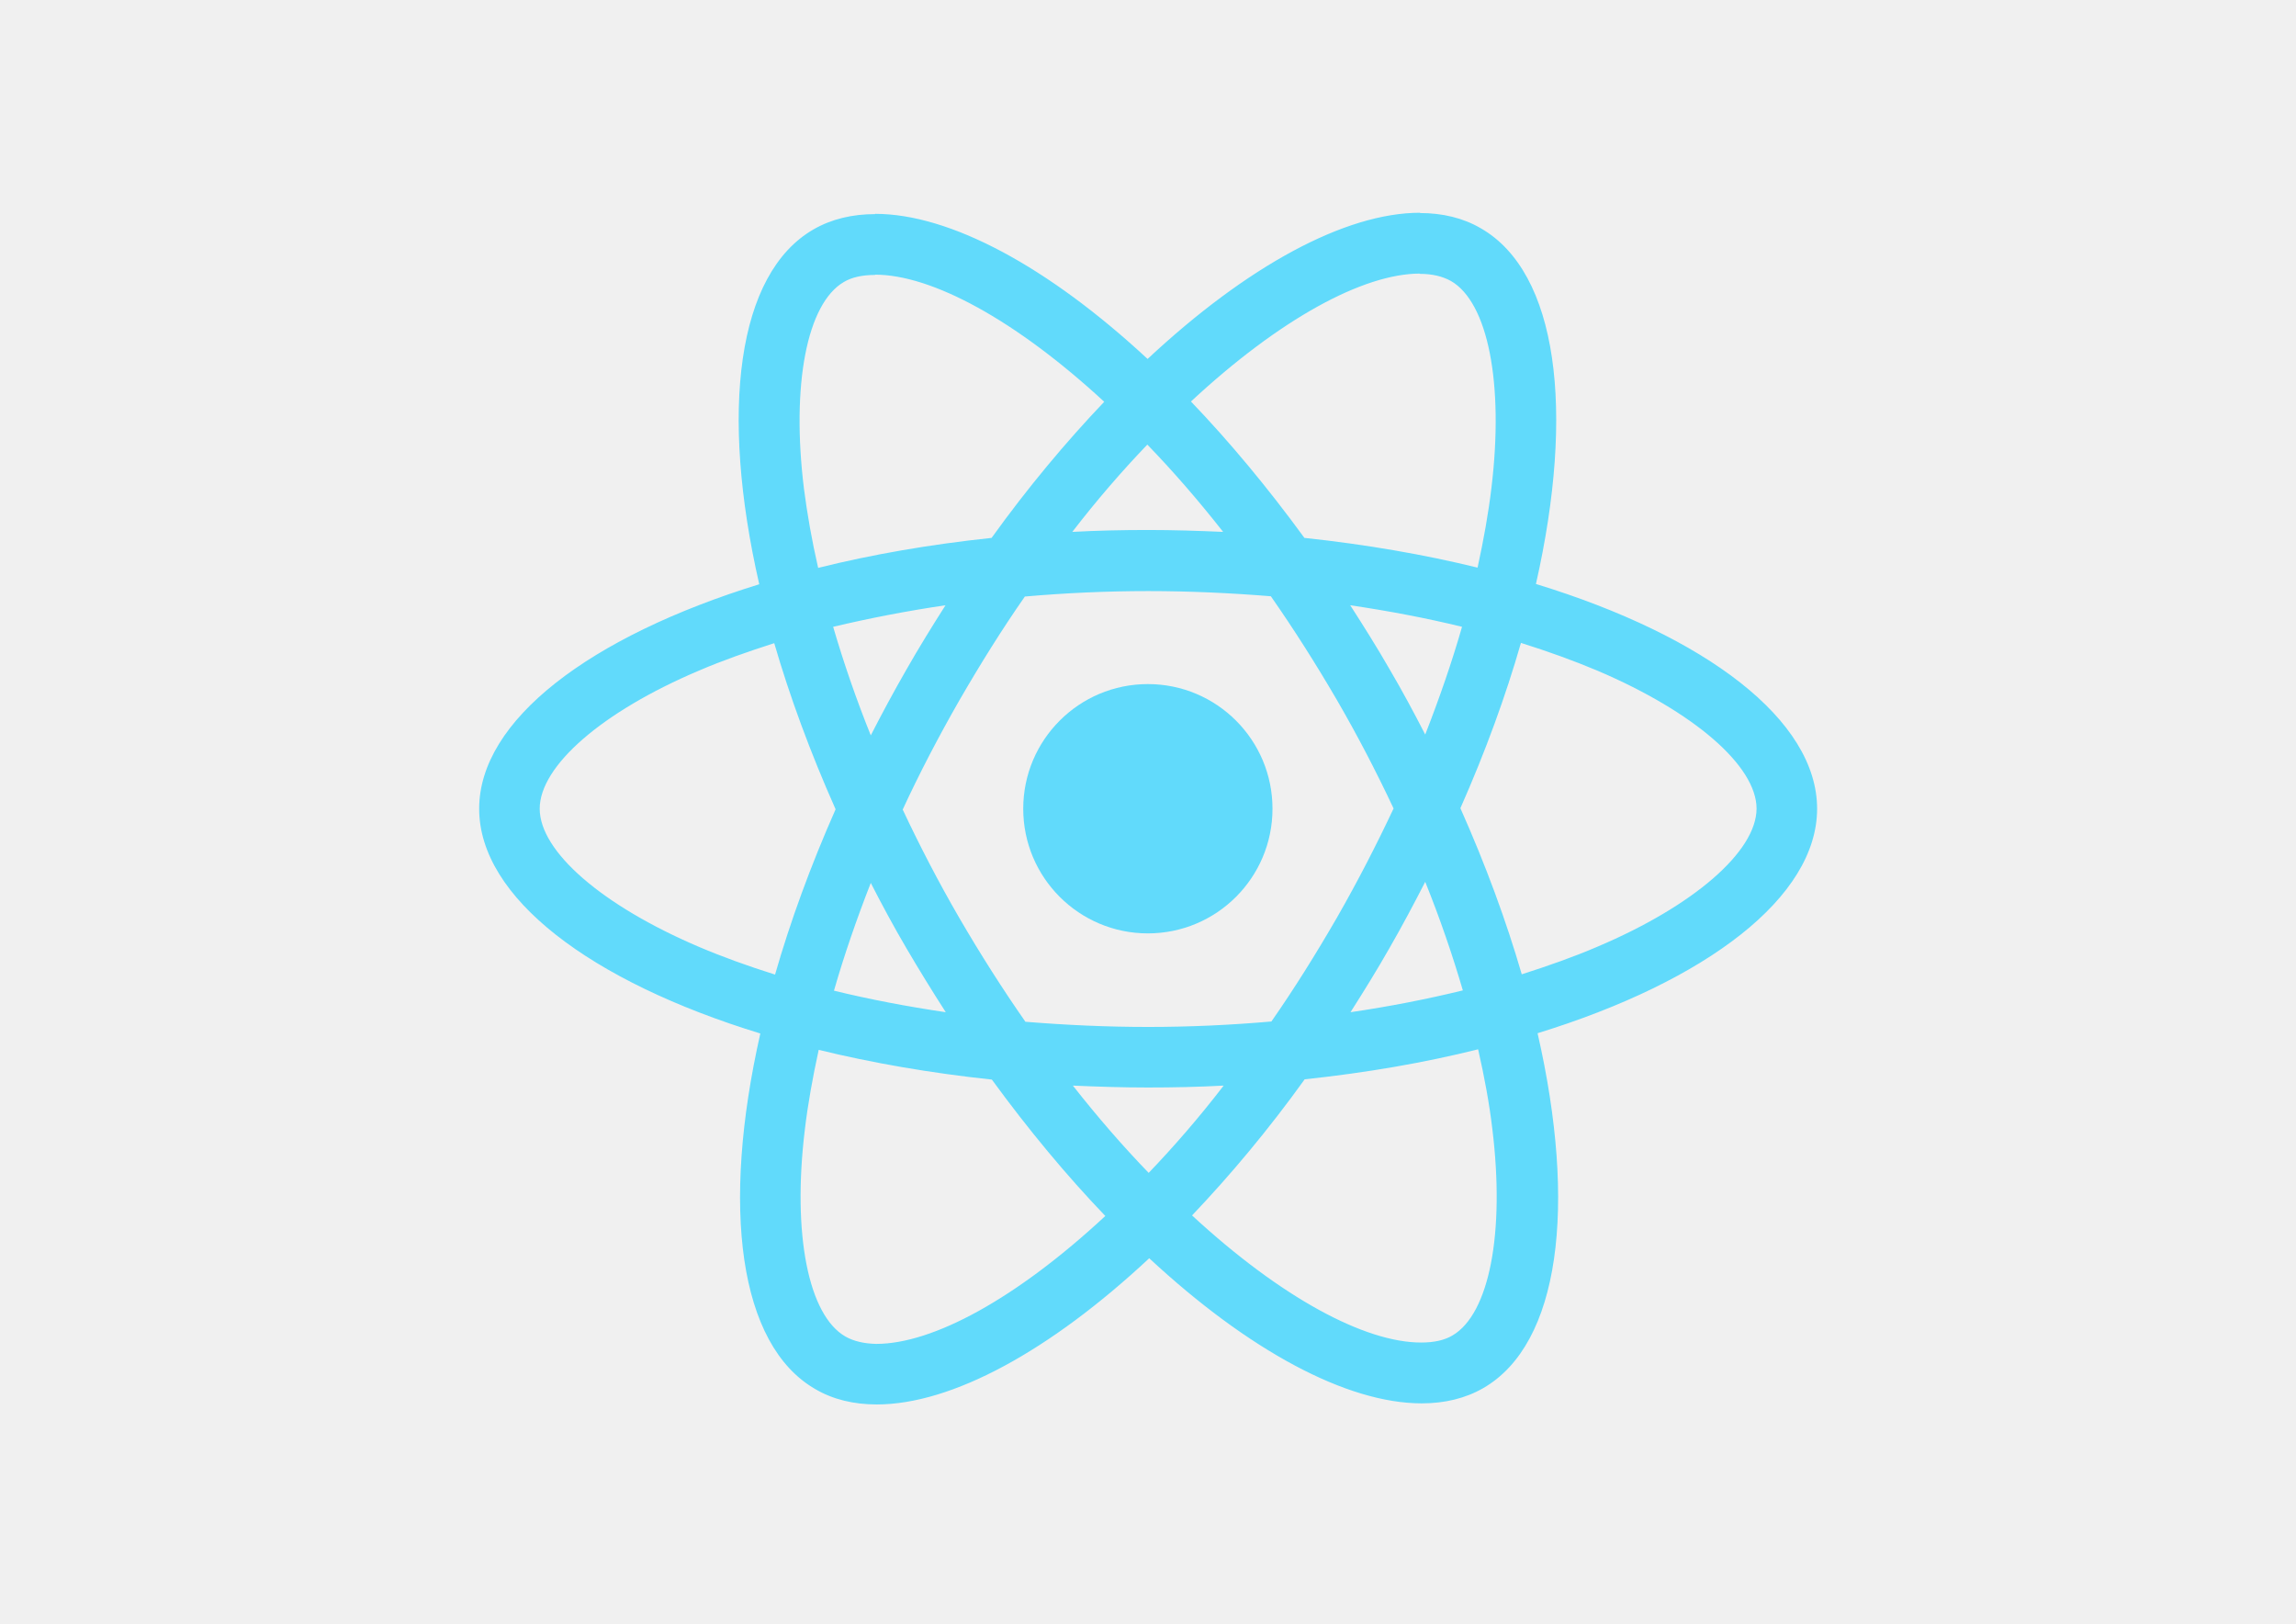
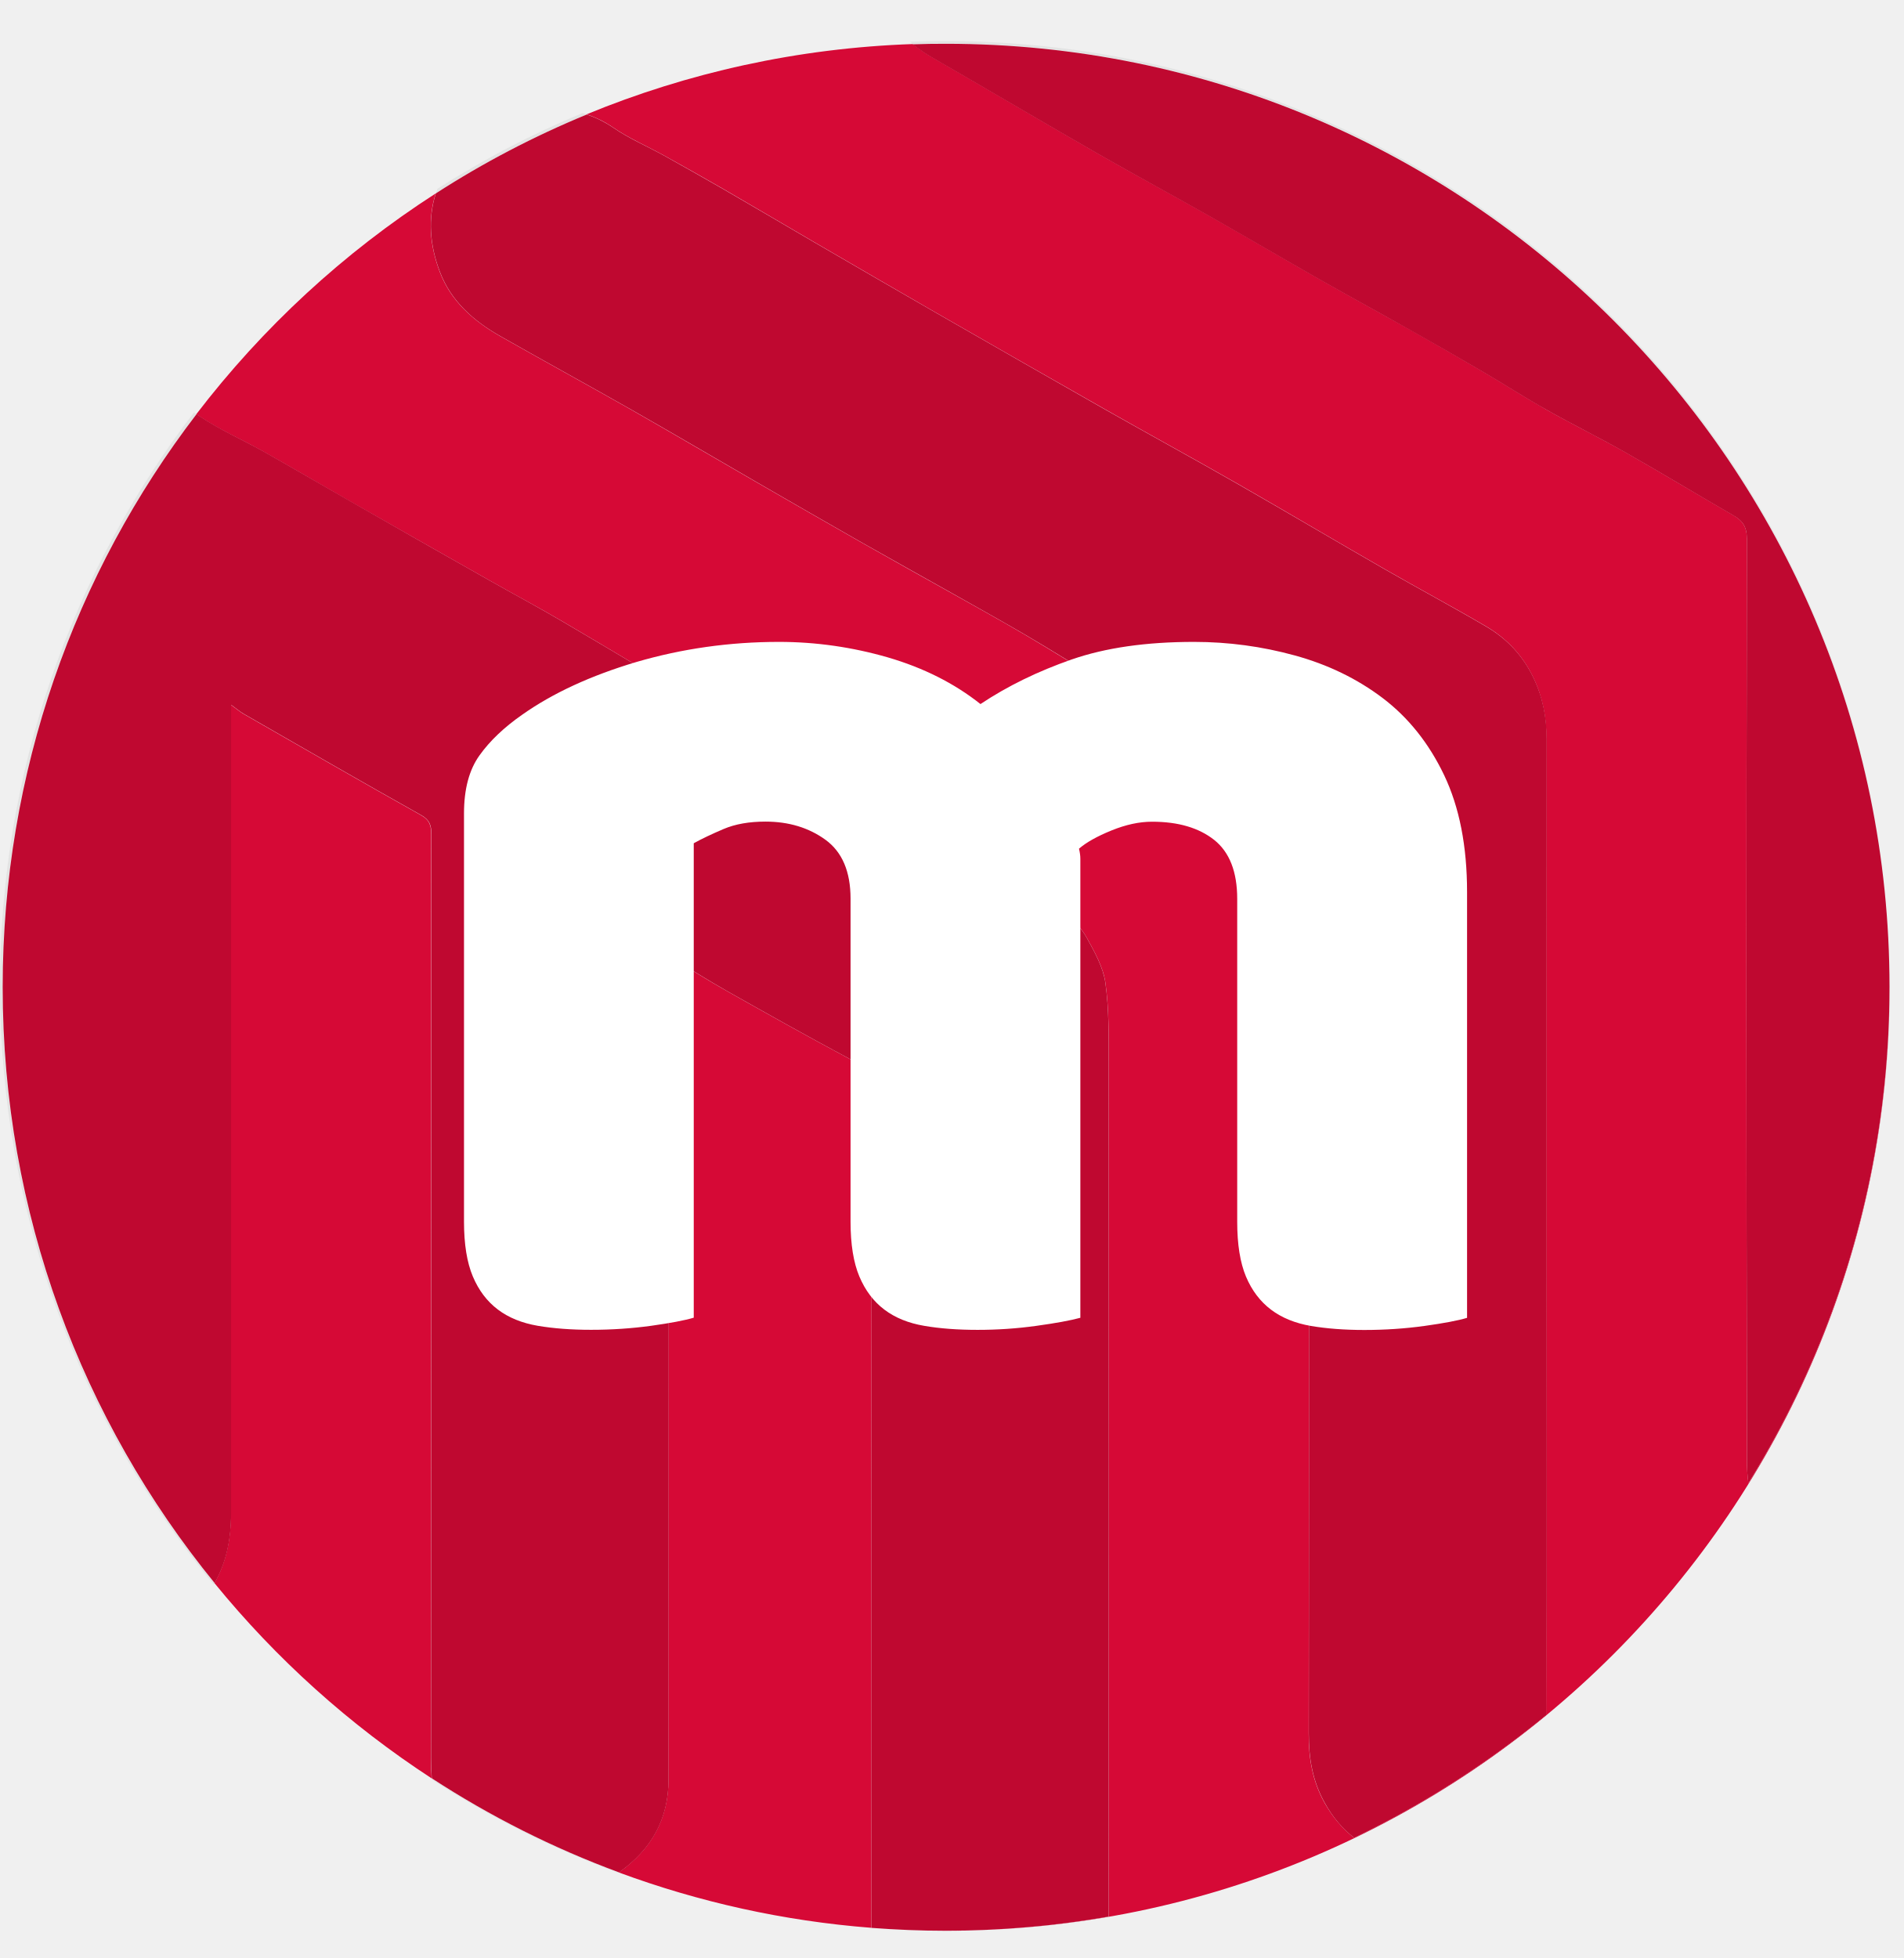
- <svg xmlns="http://www.w3.org/2000/svg" viewBox="0 0 841.9 595.3">
-   <g fill="#61DAFB">
-     <path d="M666.3 296.5c0-32.5-40.7-63.3-103.1-82.4 14.4-63.6 8-114.2-20.2-130.4-6.5-3.8-14.1-5.6-22.4-5.6v22.3c4.6 0 8.3.9 11.4 2.6 13.6 7.8 19.5 37.5 14.9 75.7-1.1 9.4-2.9 19.3-5.1 29.4-19.6-4.8-41-8.5-63.5-10.9-13.5-18.5-27.5-35.3-41.6-50 32.6-30.3 63.2-46.9 84-46.9V78c-27.5 0-63.5 19.6-99.9 53.6-36.4-33.8-72.4-53.2-99.9-53.2v22.3c20.7 0 51.4 16.5 84 46.6-14 14.7-28 31.4-41.3 49.9-22.6 2.4-44 6.1-63.6 11-2.3-10-4-19.7-5.2-29-4.7-38.2 1.1-67.9 14.6-75.8 3-1.8 6.9-2.6 11.5-2.6V78.5c-8.4 0-16 1.8-22.6 5.6-28.1 16.2-34.4 66.7-19.9 130.1-62.2 19.2-102.7 49.9-102.7 82.3 0 32.5 40.7 63.3 103.1 82.4-14.4 63.6-8 114.2 20.2 130.4 6.5 3.8 14.1 5.6 22.5 5.6 27.5 0 63.5-19.6 99.9-53.6 36.4 33.8 72.4 53.2 99.9 53.2 8.4 0 16-1.8 22.6-5.6 28.1-16.2 34.4-66.7 19.9-130.1 62-19.1 102.5-49.9 102.5-82.3zm-130.2-66.7c-3.7 12.9-8.3 26.2-13.5 39.5-4.1-8-8.4-16-13.1-24-4.6-8-9.5-15.8-14.4-23.4 14.2 2.1 27.9 4.7 41 7.9zm-45.8 106.5c-7.8 13.5-15.8 26.3-24.1 38.2-14.9 1.3-30 2-45.2 2-15.1 0-30.2-.7-45-1.9-8.3-11.9-16.4-24.6-24.2-38-7.6-13.1-14.5-26.4-20.8-39.8 6.2-13.4 13.2-26.8 20.7-39.9 7.8-13.5 15.8-26.3 24.1-38.2 14.9-1.3 30-2 45.2-2 15.1 0 30.2.7 45 1.9 8.3 11.9 16.4 24.6 24.2 38 7.6 13.1 14.5 26.4 20.8 39.8-6.3 13.4-13.2 26.8-20.7 39.9zm32.3-13c5.4 13.4 10 26.8 13.8 39.8-13.1 3.2-26.9 5.9-41.2 8 4.9-7.7 9.8-15.6 14.4-23.7 4.6-8 8.9-16.1 13-24.1zM421.2 430c-9.3-9.6-18.6-20.3-27.8-32 9 .4 18.2.7 27.5.7 9.4 0 18.7-.2 27.8-.7-9 11.7-18.3 22.4-27.5 32zm-74.4-58.9c-14.2-2.1-27.9-4.7-41-7.9 3.7-12.9 8.3-26.2 13.5-39.5 4.1 8 8.4 16 13.1 24 4.7 8 9.5 15.8 14.4 23.4zM420.7 163c9.3 9.6 18.6 20.3 27.8 32-9-.4-18.2-.7-27.5-.7-9.4 0-18.7.2-27.8.7 9-11.7 18.3-22.4 27.5-32zm-74 58.9c-4.9 7.7-9.8 15.6-14.4 23.7-4.6 8-8.9 16-13 24-5.4-13.4-10-26.8-13.8-39.8 13.1-3.1 26.9-5.8 41.2-7.9zm-90.5 125.2c-35.4-15.1-58.3-34.9-58.3-50.6 0-15.7 22.9-35.6 58.3-50.6 8.6-3.7 18-7 27.7-10.1 5.7 19.6 13.2 40 22.5 60.9-9.2 20.8-16.6 41.1-22.2 60.6-9.9-3.1-19.3-6.5-28-10.2zM310 490c-13.6-7.8-19.5-37.5-14.9-75.7 1.1-9.4 2.9-19.3 5.1-29.4 19.6 4.8 41 8.5 63.5 10.9 13.5 18.5 27.5 35.3 41.6 50-32.6 30.3-63.2 46.9-84 46.9-4.5-.1-8.3-1-11.3-2.7zm237.2-76.2c4.7 38.2-1.1 67.9-14.6 75.8-3 1.8-6.9 2.6-11.5 2.6-20.7 0-51.4-16.5-84-46.6 14-14.7 28-31.4 41.3-49.9 22.6-2.4 44-6.1 63.6-11 2.3 10.1 4.1 19.8 5.2 29.1zm38.5-66.7c-8.6 3.7-18 7-27.7 10.1-5.7-19.6-13.2-40-22.5-60.9 9.2-20.8 16.6-41.1 22.2-60.6 9.9 3.1 19.3 6.5 28.1 10.2 35.4 15.1 58.3 34.9 58.3 50.6-.1 15.7-23 35.6-58.4 50.6zM320.8 78.4z" />
-     <circle cx="420.9" cy="296.5" r="45.7" />
-     <path d="M520.5 78.1z" />
-   </g>
+ <svg xmlns="http://www.w3.org/2000/svg" width="35" height="36" viewBox="0 0 35 36" fill="none">
+   <path d="M7.936 32.697C6.426 31.713 5.079 30.501 3.943 29.107C4.155 28.736 4.246 28.306 4.246 27.831C4.246 22.975 4.246 18.118 4.246 13.262V12.959C4.351 13.035 4.409 13.086 4.474 13.124C5.562 13.749 6.649 14.376 7.742 14.989C7.898 15.077 7.927 15.176 7.927 15.335C7.925 21 7.926 26.666 7.922 32.332C7.922 32.455 7.926 32.576 7.936 32.697ZM16.02 35.445C14.399 35.319 12.843 34.969 11.377 34.427C11.97 34.008 12.289 33.452 12.291 32.718C12.294 27.788 12.292 22.857 12.292 17.927V17.577C12.678 17.81 13.017 18.026 13.367 18.223C14.107 18.64 14.848 19.057 15.597 19.456C15.914 19.625 16.032 19.835 16.031 20.216C16.016 25.293 16.019 30.37 16.02 35.445ZM17.395 35.499C17.391 35.499 17.388 35.499 17.384 35.499C18.407 35.499 19.411 35.409 20.385 35.239C20.389 30.003 20.388 24.766 20.385 19.53C20.385 19.043 20.391 18.55 20.324 18.071C20.285 17.787 20.129 17.509 19.986 17.25C19.753 16.829 19.339 16.602 18.939 16.372C18.374 16.048 17.807 15.729 17.242 15.406C16.623 15.051 16.01 14.688 15.39 14.335C14.583 13.878 13.769 13.437 12.966 12.974C12.079 12.463 11.206 11.931 10.322 11.414C9.891 11.162 9.448 10.926 9.012 10.679C8.155 10.194 7.298 9.709 6.443 9.221C5.91 8.916 5.382 8.606 4.847 8.305C4.457 8.085 4.04 7.906 3.672 7.657C3.652 7.642 3.631 7.629 3.609 7.616C4.83 6.021 6.318 4.646 8.01 3.557C7.865 4.017 7.897 4.505 8.088 5.005C8.292 5.539 8.708 5.903 9.196 6.181C10.004 6.64 10.821 7.087 11.63 7.547C12.384 7.977 13.132 8.418 13.885 8.852C14.541 9.231 15.195 9.608 15.853 9.982C16.409 10.299 16.968 10.609 17.526 10.922C17.969 11.171 18.413 11.417 18.85 11.673C19.332 11.956 19.802 12.257 20.288 12.534C20.924 12.898 21.569 13.246 22.208 13.604C22.709 13.886 23.207 14.171 23.707 14.454C23.939 14.585 24.078 14.724 24.077 15.051C24.061 20.658 24.067 26.266 24.061 31.873C24.061 32.323 24.126 32.736 24.349 33.139C24.499 33.408 24.683 33.622 24.894 33.789C26.165 33.178 27.349 32.416 28.427 31.526C28.439 28.602 28.431 25.678 28.431 22.753C28.431 19.696 28.43 16.64 28.433 13.581C28.433 13.188 28.364 12.819 28.191 12.458C27.994 12.048 27.7 11.737 27.317 11.513C26.701 11.152 26.072 10.816 25.453 10.46C24.55 9.942 23.655 9.41 22.752 8.893C21.945 8.431 21.128 7.986 20.32 7.527C19.284 6.94 18.252 6.347 17.219 5.755C16.466 5.322 15.716 4.885 14.964 4.448C14.407 4.124 13.852 3.794 13.293 3.471C12.933 3.263 12.569 3.059 12.205 2.857C11.893 2.685 11.561 2.543 11.27 2.342C11.115 2.236 10.952 2.158 10.785 2.102C12.645 1.336 14.666 0.883 16.784 0.81C16.893 0.899 17.012 0.982 17.145 1.058C18.148 1.636 19.144 2.226 20.149 2.803C20.845 3.202 21.553 3.583 22.252 3.979C22.916 4.355 23.573 4.743 24.236 5.12C24.799 5.44 25.367 5.749 25.931 6.066C26.375 6.317 26.816 6.57 27.256 6.828C27.648 7.058 28.031 7.304 28.427 7.529C28.909 7.801 29.407 8.046 29.889 8.319C30.553 8.697 31.206 9.091 31.867 9.473C32.036 9.572 32.117 9.68 32.117 9.902C32.107 15.559 32.106 21.215 32.119 26.872C32.119 27.001 32.128 27.135 32.145 27.268C33.789 24.616 34.74 21.488 34.742 18.138C34.742 18.142 34.742 18.145 34.742 18.15C34.743 27.733 26.975 35.499 17.395 35.499Z" fill="#D60936" />
+   <path d="M3.929 29.132C1.474 26.136 0 22.303 0 18.128C0 14.164 1.328 10.51 3.564 7.585C3.58 7.596 3.596 7.606 3.612 7.616C1.376 10.536 0.047 14.188 0.047 18.151C0.047 22.306 1.507 26.12 3.944 29.107C3.939 29.116 3.935 29.123 3.929 29.132ZM11.368 34.433C10.155 33.986 9.008 33.409 7.939 32.718C7.939 32.71 7.937 32.703 7.937 32.697C9.008 33.395 10.161 33.977 11.377 34.427C11.376 34.429 11.371 34.432 11.368 34.433ZM17.371 35.499C16.917 35.499 16.465 35.482 16.02 35.448V35.447C16.47 35.482 16.924 35.501 17.383 35.501C17.38 35.499 17.376 35.499 17.371 35.499Z" fill="#E3E3E3" />
+   <path d="M17.384 35.499C16.925 35.499 16.471 35.48 16.021 35.446C16.019 30.37 16.016 25.293 16.032 20.216C16.034 19.835 15.916 19.627 15.598 19.456C14.848 19.056 14.108 18.639 13.369 18.223C13.019 18.025 12.68 17.809 12.294 17.578V17.927C12.294 22.857 12.295 27.787 12.292 32.718C12.292 33.452 11.973 34.008 11.381 34.426C10.163 33.976 9.011 33.394 7.939 32.696C7.929 32.575 7.925 32.454 7.925 32.33C7.929 26.665 7.928 20.998 7.931 15.333C7.931 15.175 7.901 15.075 7.746 14.988C6.652 14.375 5.565 13.747 4.478 13.123C4.412 13.085 4.354 13.034 4.249 12.958V13.261C4.249 18.118 4.249 22.973 4.249 27.83C4.249 28.305 4.159 28.735 3.946 29.106C1.51 26.119 0.049 22.305 0.049 18.15C0.049 14.187 1.377 10.536 3.613 7.615C3.633 7.628 3.653 7.642 3.675 7.655C4.045 7.904 4.46 8.085 4.85 8.303C5.385 8.605 5.914 8.915 6.447 9.219C7.3 9.709 8.156 10.194 9.013 10.679C9.448 10.925 9.889 11.161 10.32 11.414C11.204 11.931 12.078 12.463 12.965 12.974C13.768 13.437 14.583 13.878 15.389 14.336C16.009 14.688 16.622 15.051 17.241 15.406C17.806 15.731 18.373 16.048 18.938 16.372C19.34 16.602 19.752 16.829 19.985 17.25C20.128 17.509 20.283 17.786 20.323 18.071C20.39 18.552 20.384 19.044 20.384 19.53C20.387 24.766 20.388 30.003 20.384 35.239C19.411 35.409 18.408 35.498 17.384 35.499Z" fill="#BF0830" />
+   <path d="M8.014 3.556C8.022 3.527 8.033 3.499 8.043 3.47C8.885 2.932 9.776 2.466 10.708 2.079C10.736 2.086 10.762 2.095 10.79 2.104C9.817 2.506 8.887 2.994 8.014 3.556Z" fill="#E3E3E3" />
+   <path d="M24.896 33.79C24.684 33.624 24.5 33.41 24.352 33.139C24.129 32.737 24.063 32.322 24.063 31.873C24.069 26.265 24.062 20.658 24.079 15.051C24.081 14.725 23.941 14.585 23.709 14.454C23.21 14.17 22.712 13.884 22.211 13.603C21.571 13.245 20.925 12.897 20.29 12.533C19.805 12.255 19.334 11.953 18.852 11.672C18.414 11.416 17.97 11.17 17.529 10.921C16.971 10.607 16.412 10.297 15.855 9.981C15.198 9.607 14.543 9.23 13.888 8.851C13.136 8.417 12.388 7.976 11.632 7.546C10.823 7.086 10.007 6.64 9.198 6.18C8.71 5.904 8.294 5.538 8.09 5.003C7.899 4.504 7.867 4.015 8.013 3.556C8.887 2.992 9.816 2.506 10.789 2.105C10.956 2.162 11.118 2.241 11.274 2.347C11.565 2.548 11.897 2.688 12.209 2.861C12.573 3.064 12.935 3.268 13.296 3.476C13.854 3.799 14.411 4.128 14.968 4.453C15.72 4.89 16.47 5.327 17.223 5.759C18.255 6.352 19.288 6.943 20.323 7.532C21.131 7.99 21.949 8.436 22.755 8.898C23.658 9.415 24.554 9.946 25.457 10.465C26.076 10.82 26.705 11.157 27.321 11.518C27.704 11.742 27.998 12.052 28.195 12.463C28.367 12.823 28.437 13.191 28.437 13.584C28.434 16.641 28.435 19.698 28.435 22.756C28.435 25.681 28.444 28.605 28.431 31.529C27.352 32.416 26.168 33.178 24.896 33.79Z" fill="#BF0830" />
+   <path d="M34.743 18.14C34.736 8.564 26.972 0.803 17.395 0.803C17.191 0.803 16.989 0.806 16.786 0.813C16.767 0.799 16.75 0.783 16.732 0.767C16.945 0.76 17.158 0.755 17.372 0.755C26.966 0.755 34.743 8.532 34.743 18.127C34.743 18.131 34.743 18.135 34.743 18.14Z" fill="#E3E3E3" />
+   <path d="M32.145 27.269C32.127 27.137 32.119 27.003 32.119 26.873C32.107 21.217 32.108 15.56 32.117 9.904C32.117 9.681 32.037 9.573 31.867 9.476C31.205 9.094 30.553 8.698 29.889 8.322C29.407 8.048 28.91 7.804 28.427 7.531C28.031 7.309 27.648 7.061 27.256 6.832C26.816 6.575 26.375 6.321 25.93 6.071C25.367 5.753 24.797 5.443 24.235 5.124C23.573 4.747 22.914 4.36 22.252 3.984C21.553 3.588 20.846 3.206 20.149 2.807C19.144 2.23 18.148 1.641 17.144 1.062C17.013 0.987 16.892 0.904 16.783 0.815C16.986 0.807 17.188 0.805 17.392 0.805C26.969 0.805 34.734 8.565 34.74 18.141C34.74 21.489 33.79 24.617 32.145 27.269Z" fill="#BF0830" />
+   <path d="M14.323 11.802C15.002 11.802 15.669 11.898 16.324 12.087C16.978 12.278 17.546 12.563 18.027 12.945C18.523 12.614 19.084 12.341 19.704 12.125C20.326 11.909 21.075 11.802 21.954 11.802C22.584 11.802 23.201 11.885 23.805 12.051C24.41 12.217 24.949 12.477 25.421 12.834C25.892 13.191 26.27 13.663 26.551 14.251C26.832 14.84 26.973 15.556 26.973 16.401V24.23C26.807 24.28 26.546 24.329 26.189 24.379C25.833 24.428 25.464 24.453 25.084 24.453C24.719 24.453 24.392 24.428 24.102 24.379C23.813 24.329 23.568 24.23 23.369 24.08C23.171 23.93 23.016 23.728 22.908 23.471C22.801 23.215 22.747 22.879 22.747 22.465V16.525C22.747 16.028 22.605 15.667 22.324 15.443C22.042 15.22 21.662 15.108 21.181 15.108C20.948 15.108 20.701 15.161 20.435 15.269C20.17 15.377 19.971 15.489 19.838 15.604C19.854 15.671 19.863 15.732 19.863 15.791V15.952V24.229C19.681 24.278 19.412 24.328 19.055 24.377C18.698 24.427 18.338 24.451 17.974 24.451C17.61 24.451 17.282 24.427 16.993 24.377C16.703 24.328 16.458 24.229 16.26 24.079C16.061 23.929 15.908 23.726 15.8 23.47C15.692 23.214 15.638 22.877 15.638 22.464V16.523C15.638 16.026 15.485 15.665 15.178 15.441C14.871 15.218 14.502 15.106 14.073 15.106C13.774 15.106 13.518 15.151 13.302 15.243C13.087 15.335 12.905 15.421 12.755 15.504V24.227C12.589 24.277 12.328 24.326 11.973 24.376C11.616 24.425 11.247 24.45 10.867 24.45C10.502 24.45 10.175 24.425 9.886 24.376C9.596 24.326 9.351 24.227 9.153 24.077C8.955 23.927 8.801 23.725 8.693 23.468C8.585 23.212 8.531 22.876 8.531 22.462V14.956C8.531 14.509 8.626 14.152 8.817 13.887C9.006 13.622 9.268 13.373 9.599 13.142C10.162 12.744 10.863 12.421 11.699 12.172C12.538 11.927 13.412 11.802 14.323 11.802Z" fill="white" />
</svg>
